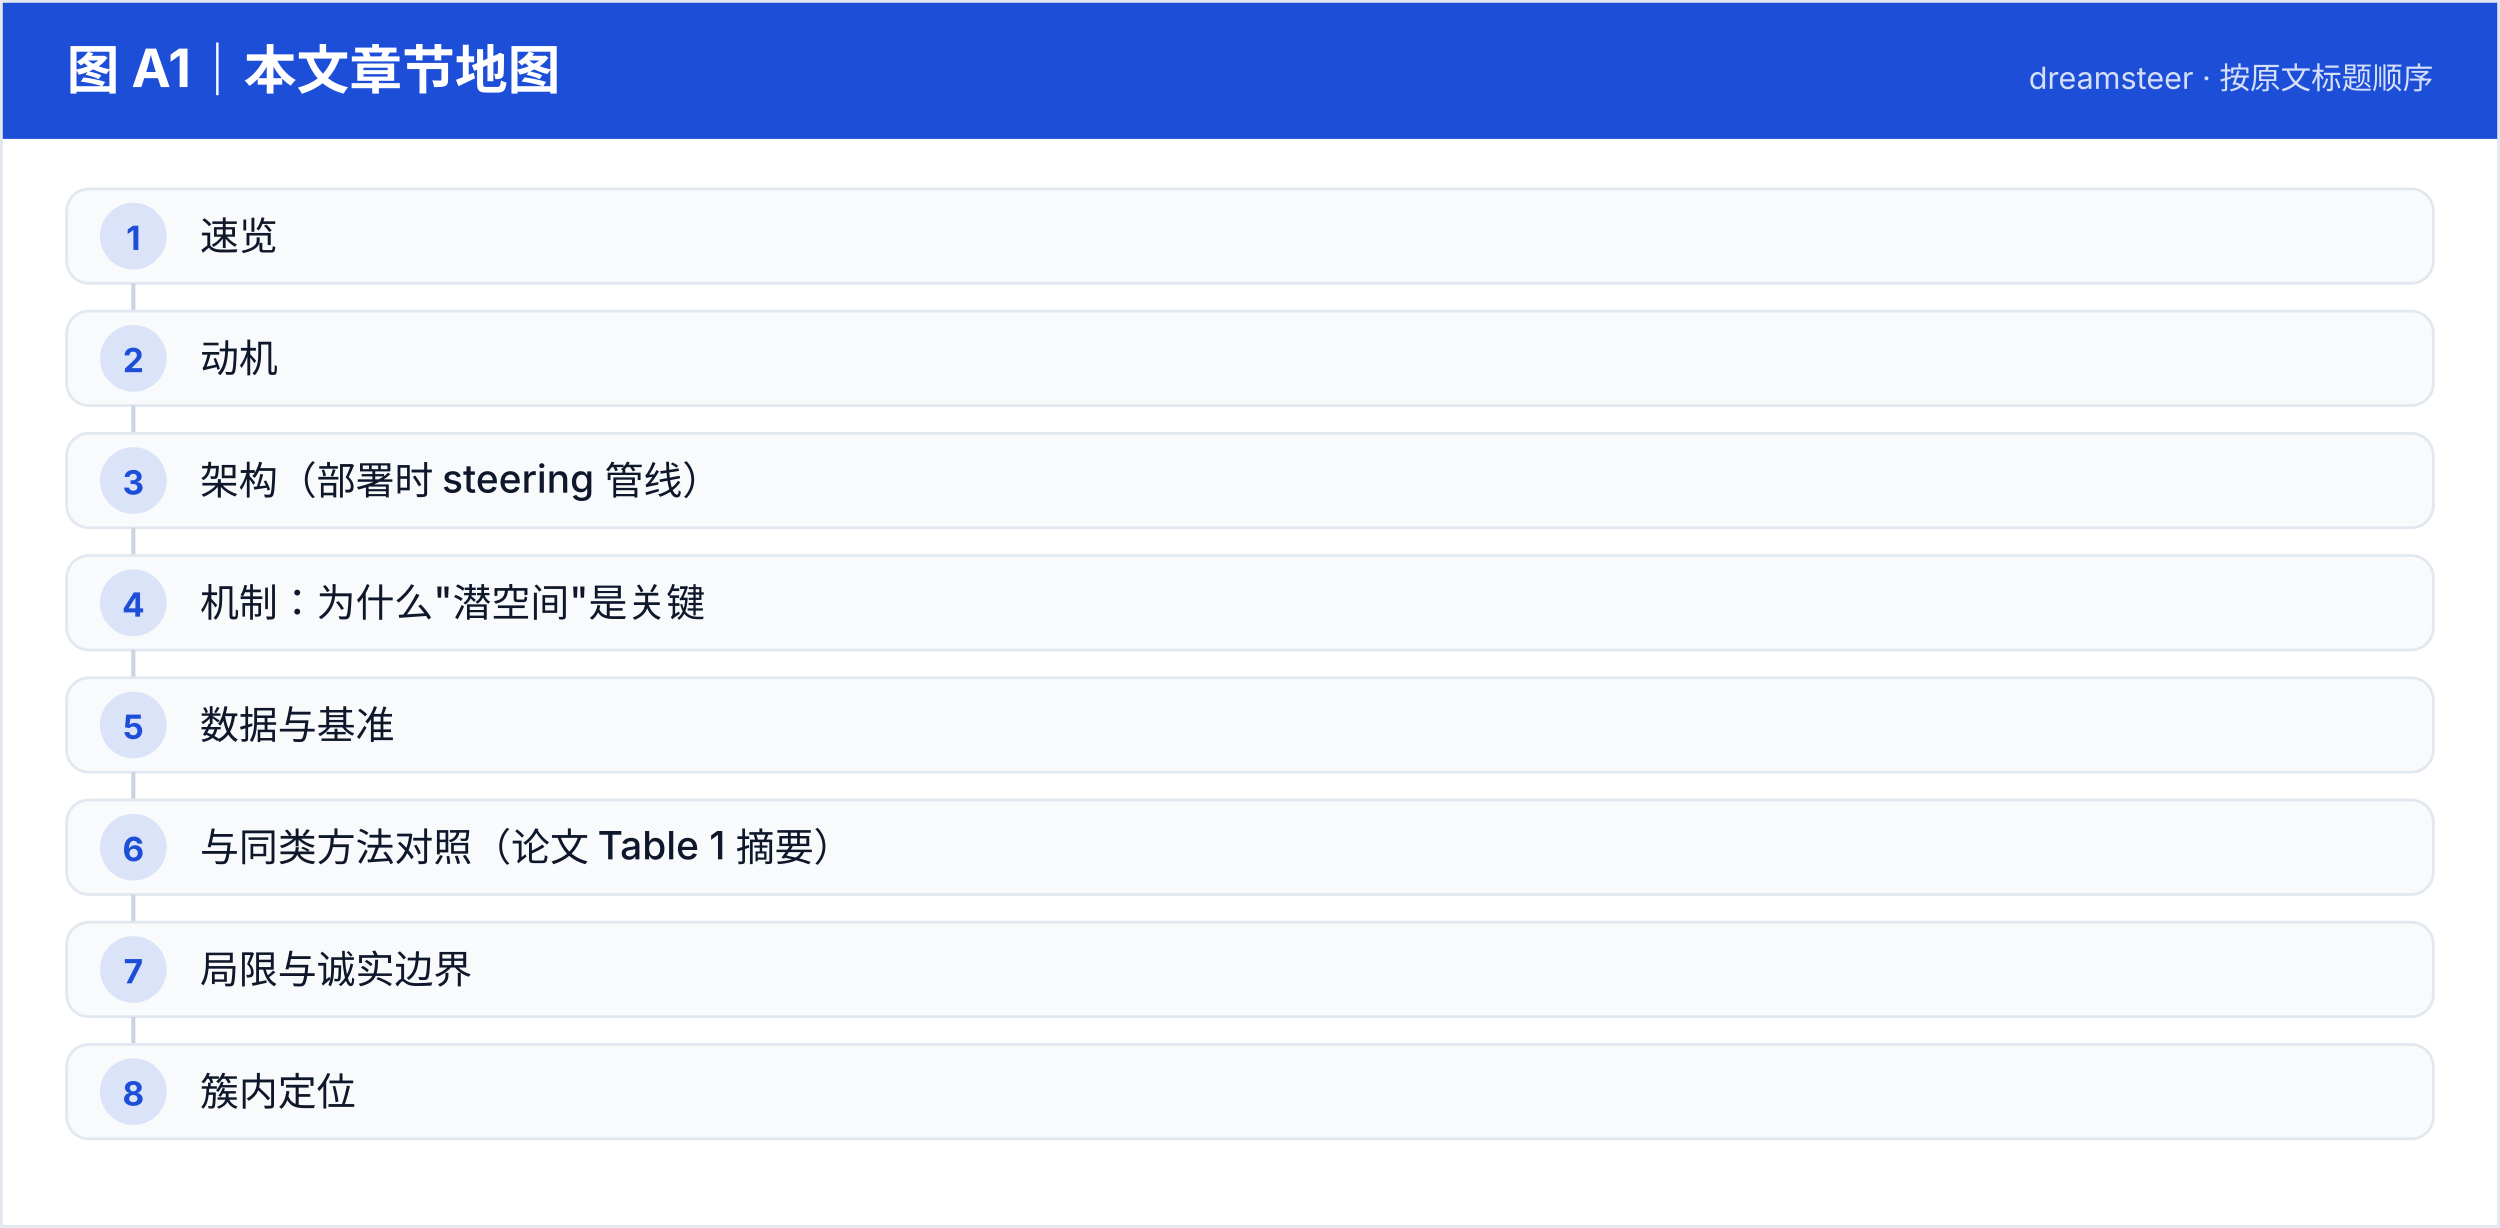
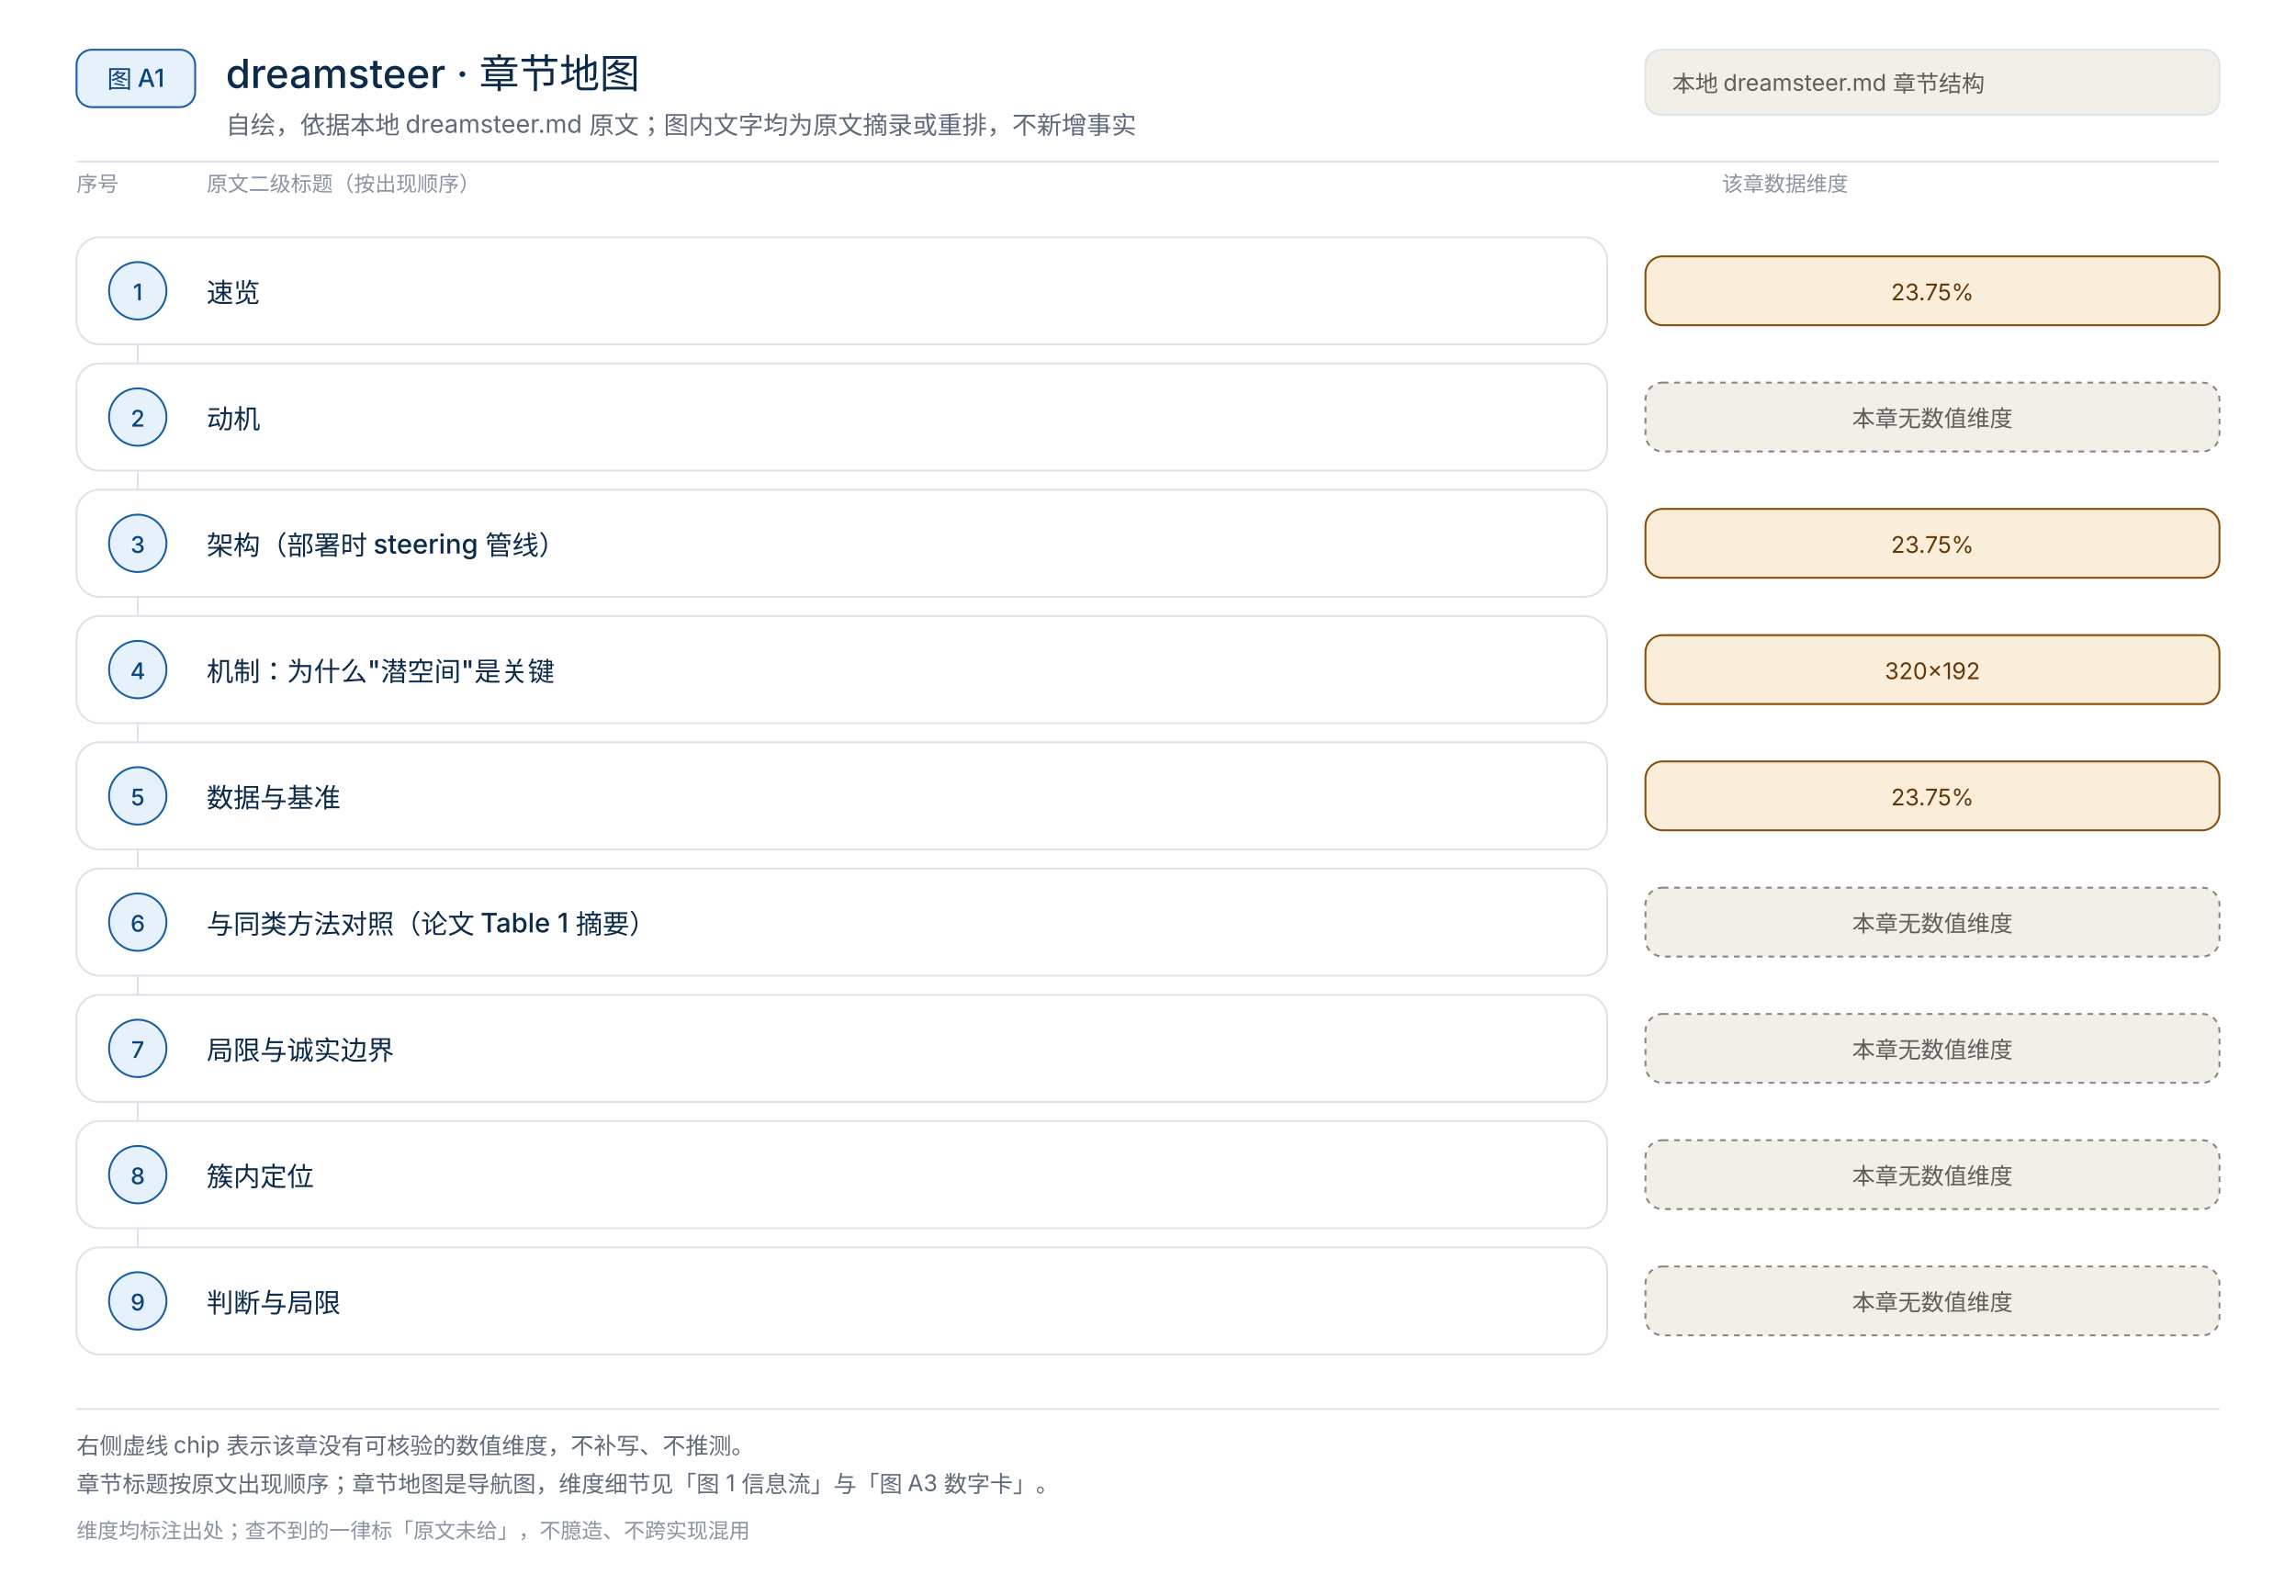
- <svg xmlns="http://www.w3.org/2000/svg" viewBox="0 0 900 442" width="900" height="442" font-family="PingFang SC, -apple-system, BlinkMacSystemFont, Microsoft YaHei, sans-serif">
-   <rect width="900" height="442" fill="#ffffff" />
-   <rect x="0" y="0" width="900" height="50" fill="#1d4ed8" />
-   <text x="24" y="32" font-size="19" fill="#ffffff" font-weight="700" text-anchor="start">图 A1｜本文章节地图</text>
-   <text x="876" y="32" font-size="11" fill="#ffffff" font-weight="400" text-anchor="end" opacity="0.82">dreamsteer · 按原文标题顺序</text>
-   <rect x="24" y="68" width="852" height="34" rx="8" fill="#f8fafc" stroke="#e2e8f0" />
-   <circle cx="48" cy="85" r="12" fill="#1d4ed8" opacity="0.14" />
-   <text x="48" y="90" font-size="12" fill="#1d4ed8" font-weight="700" text-anchor="middle">1</text>
-   <text x="72" y="90" font-size="14" fill="#0f172a" font-weight="500" text-anchor="start">速览</text>
-   <path d="M48 102 L48 112" stroke="#cbd5e1" stroke-width="1.5" />
-   <rect x="24" y="112" width="852" height="34" rx="8" fill="#f8fafc" stroke="#e2e8f0" />
-   <circle cx="48" cy="129" r="12" fill="#1d4ed8" opacity="0.14" />
-   <text x="48" y="134" font-size="12" fill="#1d4ed8" font-weight="700" text-anchor="middle">2</text>
-   <text x="72" y="134" font-size="14" fill="#0f172a" font-weight="500" text-anchor="start">动机</text>
-   <path d="M48 146 L48 156" stroke="#cbd5e1" stroke-width="1.5" />
-   <rect x="24" y="156" width="852" height="34" rx="8" fill="#f8fafc" stroke="#e2e8f0" />
-   <circle cx="48" cy="173" r="12" fill="#1d4ed8" opacity="0.14" />
-   <text x="48" y="178" font-size="12" fill="#1d4ed8" font-weight="700" text-anchor="middle">3</text>
-   <text x="72" y="178" font-size="14" fill="#0f172a" font-weight="500" text-anchor="start">架构（部署时 steering 管线）</text>
-   <path d="M48 190 L48 200" stroke="#cbd5e1" stroke-width="1.5" />
-   <rect x="24" y="200" width="852" height="34" rx="8" fill="#f8fafc" stroke="#e2e8f0" />
-   <circle cx="48" cy="217" r="12" fill="#1d4ed8" opacity="0.14" />
-   <text x="48" y="222" font-size="12" fill="#1d4ed8" font-weight="700" text-anchor="middle">4</text>
-   <text x="72" y="222" font-size="14" fill="#0f172a" font-weight="500" text-anchor="start">机制：为什么"潜空间"是关键</text>
-   <path d="M48 234 L48 244" stroke="#cbd5e1" stroke-width="1.5" />
-   <rect x="24" y="244" width="852" height="34" rx="8" fill="#f8fafc" stroke="#e2e8f0" />
-   <circle cx="48" cy="261" r="12" fill="#1d4ed8" opacity="0.14" />
-   <text x="48" y="266" font-size="12" fill="#1d4ed8" font-weight="700" text-anchor="middle">5</text>
-   <text x="72" y="266" font-size="14" fill="#0f172a" font-weight="500" text-anchor="start">数据与基准</text>
-   <path d="M48 278 L48 288" stroke="#cbd5e1" stroke-width="1.5" />
-   <rect x="24" y="288" width="852" height="34" rx="8" fill="#f8fafc" stroke="#e2e8f0" />
-   <circle cx="48" cy="305" r="12" fill="#1d4ed8" opacity="0.14" />
-   <text x="48" y="310" font-size="12" fill="#1d4ed8" font-weight="700" text-anchor="middle">6</text>
-   <text x="72" y="310" font-size="14" fill="#0f172a" font-weight="500" text-anchor="start">与同类方法对照（论文 Table 1 摘要）</text>
-   <path d="M48 322 L48 332" stroke="#cbd5e1" stroke-width="1.5" />
-   <rect x="24" y="332" width="852" height="34" rx="8" fill="#f8fafc" stroke="#e2e8f0" />
-   <circle cx="48" cy="349" r="12" fill="#1d4ed8" opacity="0.14" />
-   <text x="48" y="354" font-size="12" fill="#1d4ed8" font-weight="700" text-anchor="middle">7</text>
-   <text x="72" y="354" font-size="14" fill="#0f172a" font-weight="500" text-anchor="start">局限与诚实边界</text>
-   <path d="M48 366 L48 376" stroke="#cbd5e1" stroke-width="1.5" />
-   <rect x="24" y="376" width="852" height="34" rx="8" fill="#f8fafc" stroke="#e2e8f0" />
-   <circle cx="48" cy="393" r="12" fill="#1d4ed8" opacity="0.14" />
-   <text x="48" y="398" font-size="12" fill="#1d4ed8" font-weight="700" text-anchor="middle">8</text>
-   <text x="72" y="398" font-size="14" fill="#0f172a" font-weight="500" text-anchor="start">簇内定位</text>
-   <rect x="0.5" y="0.5" width="899" height="441" fill="none" stroke="#e2e8f0" />
+ <svg xmlns="http://www.w3.org/2000/svg" width="1200" height="834" viewBox="0 0 1200 834" role="img">
+   <defs>
+     <marker id="arrow" viewBox="0 0 10 10" refX="8" refY="5" markerWidth="6" markerHeight="6" orient="auto-start-reverse">
+       <path d="M2 1L8 5L2 9" fill="none" stroke="#185FA5" stroke-width="1.6" stroke-linecap="round" stroke-linejoin="round" />
+     </marker>
+   </defs>
+   <rect x="0" y="0" width="1200" height="834" rx="0" fill="#FFFFFF" stroke="#FFFFFF" stroke-width="1" />
+   <text x="118" y="46" font-family="-apple-system,BlinkMacSystemFont,'PingFang SC','Microsoft YaHei',sans-serif" font-size="21" font-weight="500" fill="#0C2B4A" text-anchor="start">dreamsteer · 章节地图</text>
+   <text x="118" y="70" font-family="-apple-system,BlinkMacSystemFont,'PingFang SC','Microsoft YaHei',sans-serif" font-size="13" font-weight="400" fill="#5F6B7A" text-anchor="start">自绘，依据本地 dreamsteer.md 原文；图内文字均为原文摘录或重排，不新增事实</text>
+   <rect x="40" y="84" width="1120" height="1" rx="0" fill="#DDE3EC" stroke="#DDE3EC" stroke-width="0" />
+   <rect x="860" y="26" width="300" height="34" rx="8" fill="#F1EFE8" stroke="#DDE3EC" stroke-width="1" />
+   <text x="874" y="48" font-family="-apple-system,BlinkMacSystemFont,'PingFang SC','Microsoft YaHei',sans-serif" font-size="12" font-weight="400" fill="#5F5E5A" text-anchor="start">本地 dreamsteer.md 章节结构</text>
+   <rect x="40" y="26" width="62" height="30" rx="8" fill="#E6F1FB" stroke="#185FA5" stroke-width="1" />
+   <text x="71" y="46" font-family="-apple-system,BlinkMacSystemFont,'PingFang SC','Microsoft YaHei',sans-serif" font-size="13" font-weight="500" fill="#0C447C" text-anchor="middle">图 A1</text>
+   <text x="40" y="100" font-family="-apple-system,BlinkMacSystemFont,'PingFang SC','Microsoft YaHei',sans-serif" font-size="11" font-weight="400" fill="#8A94A3" text-anchor="start">序号</text>
+   <text x="108" y="100" font-family="-apple-system,BlinkMacSystemFont,'PingFang SC','Microsoft YaHei',sans-serif" font-size="11" font-weight="400" fill="#8A94A3" text-anchor="start">原文二级标题（按出现顺序）</text>
+   <text x="900" y="100" font-family="-apple-system,BlinkMacSystemFont,'PingFang SC','Microsoft YaHei',sans-serif" font-size="11" font-weight="400" fill="#8A94A3" text-anchor="start">该章数据维度</text>
+   <rect x="40" y="124" width="800" height="56" rx="12" fill="#FFFFFF" stroke="#DDE3EC" stroke-width="1" />
+   <circle cx="72" cy="152" r="15" fill="#E6F1FB" stroke="#185FA5" stroke-width="1" />
+   <text x="72" y="157" font-family="-apple-system,BlinkMacSystemFont,'PingFang SC','Microsoft YaHei',sans-serif" font-size="12" font-weight="500" fill="#0C447C" text-anchor="middle">1</text>
+   <text x="108" y="158" font-family="-apple-system,BlinkMacSystemFont,'PingFang SC','Microsoft YaHei',sans-serif" font-size="14" font-weight="500" fill="#0C2B4A" text-anchor="start">速览</text>
+   <rect x="860" y="134" width="300" height="36" rx="9" fill="#FAEEDA" stroke="#854F0B" stroke-width="1" />
+   <text x="1010" y="157" font-family="-apple-system,BlinkMacSystemFont,'PingFang SC','Microsoft YaHei',sans-serif" font-size="12" font-weight="400" fill="#633806" text-anchor="middle">23.75%</text>
+   <path d="M72 180 L72 190" fill="none" stroke="#DDE3EC" stroke-width="1" />
+   <rect x="40" y="190" width="800" height="56" rx="12" fill="#FFFFFF" stroke="#DDE3EC" stroke-width="1" />
+   <circle cx="72" cy="218" r="15" fill="#E6F1FB" stroke="#185FA5" stroke-width="1" />
+   <text x="72" y="223" font-family="-apple-system,BlinkMacSystemFont,'PingFang SC','Microsoft YaHei',sans-serif" font-size="12" font-weight="500" fill="#0C447C" text-anchor="middle">2</text>
+   <text x="108" y="224" font-family="-apple-system,BlinkMacSystemFont,'PingFang SC','Microsoft YaHei',sans-serif" font-size="14" font-weight="500" fill="#0C2B4A" text-anchor="start">动机</text>
+   <rect x="860" y="200" width="300" height="36" rx="9" fill="#F1EFE8" stroke="#888780" stroke-width="1" stroke-dasharray="3 3" />
+   <text x="1010" y="223" font-family="-apple-system,BlinkMacSystemFont,'PingFang SC','Microsoft YaHei',sans-serif" font-size="12" font-weight="400" fill="#5F5E5A" text-anchor="middle">本章无数值维度</text>
+   <path d="M72 246 L72 256" fill="none" stroke="#DDE3EC" stroke-width="1" />
+   <rect x="40" y="256" width="800" height="56" rx="12" fill="#FFFFFF" stroke="#DDE3EC" stroke-width="1" />
+   <circle cx="72" cy="284" r="15" fill="#E6F1FB" stroke="#185FA5" stroke-width="1" />
+   <text x="72" y="289" font-family="-apple-system,BlinkMacSystemFont,'PingFang SC','Microsoft YaHei',sans-serif" font-size="12" font-weight="500" fill="#0C447C" text-anchor="middle">3</text>
+   <text x="108" y="290" font-family="-apple-system,BlinkMacSystemFont,'PingFang SC','Microsoft YaHei',sans-serif" font-size="14" font-weight="500" fill="#0C2B4A" text-anchor="start">架构（部署时 steering 管线）</text>
+   <rect x="860" y="266" width="300" height="36" rx="9" fill="#FAEEDA" stroke="#854F0B" stroke-width="1" />
+   <text x="1010" y="289" font-family="-apple-system,BlinkMacSystemFont,'PingFang SC','Microsoft YaHei',sans-serif" font-size="12" font-weight="400" fill="#633806" text-anchor="middle">23.75%</text>
+   <path d="M72 312 L72 322" fill="none" stroke="#DDE3EC" stroke-width="1" />
+   <rect x="40" y="322" width="800" height="56" rx="12" fill="#FFFFFF" stroke="#DDE3EC" stroke-width="1" />
+   <circle cx="72" cy="350" r="15" fill="#E6F1FB" stroke="#185FA5" stroke-width="1" />
+   <text x="72" y="355" font-family="-apple-system,BlinkMacSystemFont,'PingFang SC','Microsoft YaHei',sans-serif" font-size="12" font-weight="500" fill="#0C447C" text-anchor="middle">4</text>
+   <text x="108" y="356" font-family="-apple-system,BlinkMacSystemFont,'PingFang SC','Microsoft YaHei',sans-serif" font-size="14" font-weight="500" fill="#0C2B4A" text-anchor="start">机制：为什么"潜空间"是关键</text>
+   <rect x="860" y="332" width="300" height="36" rx="9" fill="#FAEEDA" stroke="#854F0B" stroke-width="1" />
+   <text x="1010" y="355" font-family="-apple-system,BlinkMacSystemFont,'PingFang SC','Microsoft YaHei',sans-serif" font-size="12" font-weight="400" fill="#633806" text-anchor="middle">320×192</text>
+   <path d="M72 378 L72 388" fill="none" stroke="#DDE3EC" stroke-width="1" />
+   <rect x="40" y="388" width="800" height="56" rx="12" fill="#FFFFFF" stroke="#DDE3EC" stroke-width="1" />
+   <circle cx="72" cy="416" r="15" fill="#E6F1FB" stroke="#185FA5" stroke-width="1" />
+   <text x="72" y="421" font-family="-apple-system,BlinkMacSystemFont,'PingFang SC','Microsoft YaHei',sans-serif" font-size="12" font-weight="500" fill="#0C447C" text-anchor="middle">5</text>
+   <text x="108" y="422" font-family="-apple-system,BlinkMacSystemFont,'PingFang SC','Microsoft YaHei',sans-serif" font-size="14" font-weight="500" fill="#0C2B4A" text-anchor="start">数据与基准</text>
+   <rect x="860" y="398" width="300" height="36" rx="9" fill="#FAEEDA" stroke="#854F0B" stroke-width="1" />
+   <text x="1010" y="421" font-family="-apple-system,BlinkMacSystemFont,'PingFang SC','Microsoft YaHei',sans-serif" font-size="12" font-weight="400" fill="#633806" text-anchor="middle">23.75%</text>
+   <path d="M72 444 L72 454" fill="none" stroke="#DDE3EC" stroke-width="1" />
+   <rect x="40" y="454" width="800" height="56" rx="12" fill="#FFFFFF" stroke="#DDE3EC" stroke-width="1" />
+   <circle cx="72" cy="482" r="15" fill="#E6F1FB" stroke="#185FA5" stroke-width="1" />
+   <text x="72" y="487" font-family="-apple-system,BlinkMacSystemFont,'PingFang SC','Microsoft YaHei',sans-serif" font-size="12" font-weight="500" fill="#0C447C" text-anchor="middle">6</text>
+   <text x="108" y="488" font-family="-apple-system,BlinkMacSystemFont,'PingFang SC','Microsoft YaHei',sans-serif" font-size="14" font-weight="500" fill="#0C2B4A" text-anchor="start">与同类方法对照（论文 Table 1 摘要）</text>
+   <rect x="860" y="464" width="300" height="36" rx="9" fill="#F1EFE8" stroke="#888780" stroke-width="1" stroke-dasharray="3 3" />
+   <text x="1010" y="487" font-family="-apple-system,BlinkMacSystemFont,'PingFang SC','Microsoft YaHei',sans-serif" font-size="12" font-weight="400" fill="#5F5E5A" text-anchor="middle">本章无数值维度</text>
+   <path d="M72 510 L72 520" fill="none" stroke="#DDE3EC" stroke-width="1" />
+   <rect x="40" y="520" width="800" height="56" rx="12" fill="#FFFFFF" stroke="#DDE3EC" stroke-width="1" />
+   <circle cx="72" cy="548" r="15" fill="#E6F1FB" stroke="#185FA5" stroke-width="1" />
+   <text x="72" y="553" font-family="-apple-system,BlinkMacSystemFont,'PingFang SC','Microsoft YaHei',sans-serif" font-size="12" font-weight="500" fill="#0C447C" text-anchor="middle">7</text>
+   <text x="108" y="554" font-family="-apple-system,BlinkMacSystemFont,'PingFang SC','Microsoft YaHei',sans-serif" font-size="14" font-weight="500" fill="#0C2B4A" text-anchor="start">局限与诚实边界</text>
+   <rect x="860" y="530" width="300" height="36" rx="9" fill="#F1EFE8" stroke="#888780" stroke-width="1" stroke-dasharray="3 3" />
+   <text x="1010" y="553" font-family="-apple-system,BlinkMacSystemFont,'PingFang SC','Microsoft YaHei',sans-serif" font-size="12" font-weight="400" fill="#5F5E5A" text-anchor="middle">本章无数值维度</text>
+   <path d="M72 576 L72 586" fill="none" stroke="#DDE3EC" stroke-width="1" />
+   <rect x="40" y="586" width="800" height="56" rx="12" fill="#FFFFFF" stroke="#DDE3EC" stroke-width="1" />
+   <circle cx="72" cy="614" r="15" fill="#E6F1FB" stroke="#185FA5" stroke-width="1" />
+   <text x="72" y="619" font-family="-apple-system,BlinkMacSystemFont,'PingFang SC','Microsoft YaHei',sans-serif" font-size="12" font-weight="500" fill="#0C447C" text-anchor="middle">8</text>
+   <text x="108" y="620" font-family="-apple-system,BlinkMacSystemFont,'PingFang SC','Microsoft YaHei',sans-serif" font-size="14" font-weight="500" fill="#0C2B4A" text-anchor="start">簇内定位</text>
+   <rect x="860" y="596" width="300" height="36" rx="9" fill="#F1EFE8" stroke="#888780" stroke-width="1" stroke-dasharray="3 3" />
+   <text x="1010" y="619" font-family="-apple-system,BlinkMacSystemFont,'PingFang SC','Microsoft YaHei',sans-serif" font-size="12" font-weight="400" fill="#5F5E5A" text-anchor="middle">本章无数值维度</text>
+   <path d="M72 642 L72 652" fill="none" stroke="#DDE3EC" stroke-width="1" />
+   <rect x="40" y="652" width="800" height="56" rx="12" fill="#FFFFFF" stroke="#DDE3EC" stroke-width="1" />
+   <circle cx="72" cy="680" r="15" fill="#E6F1FB" stroke="#185FA5" stroke-width="1" />
+   <text x="72" y="685" font-family="-apple-system,BlinkMacSystemFont,'PingFang SC','Microsoft YaHei',sans-serif" font-size="12" font-weight="500" fill="#0C447C" text-anchor="middle">9</text>
+   <text x="108" y="686" font-family="-apple-system,BlinkMacSystemFont,'PingFang SC','Microsoft YaHei',sans-serif" font-size="14" font-weight="500" fill="#0C2B4A" text-anchor="start">判断与局限</text>
+   <rect x="860" y="662" width="300" height="36" rx="9" fill="#F1EFE8" stroke="#888780" stroke-width="1" stroke-dasharray="3 3" />
+   <text x="1010" y="685" font-family="-apple-system,BlinkMacSystemFont,'PingFang SC','Microsoft YaHei',sans-serif" font-size="12" font-weight="400" fill="#5F5E5A" text-anchor="middle">本章无数值维度</text>
+   <rect x="40" y="736" width="1120" height="1" rx="0" fill="#DDE3EC" stroke="#DDE3EC" stroke-width="0" />
+   <text x="40" y="760" font-family="-apple-system,BlinkMacSystemFont,'PingFang SC','Microsoft YaHei',sans-serif" font-size="12" font-weight="400" fill="#5F6B7A" text-anchor="start">右侧虚线 chip 表示该章没有可核验的数值维度，不补写、不推测。</text>
+   <text x="40" y="780" font-family="-apple-system,BlinkMacSystemFont,'PingFang SC','Microsoft YaHei',sans-serif" font-size="12" font-weight="400" fill="#5F6B7A" text-anchor="start">章节标题按原文出现顺序；章节地图是导航图，维度细节见「图 1 信息流」与「图 A3 数字卡」。</text>
+   <text x="40" y="804" font-family="-apple-system,BlinkMacSystemFont,'PingFang SC','Microsoft YaHei',sans-serif" font-size="11" font-weight="400" fill="#8A94A3" text-anchor="start">维度均标注出处；查不到的一律标「原文未给」，不臆造、不跨实现混用</text>
</svg>
